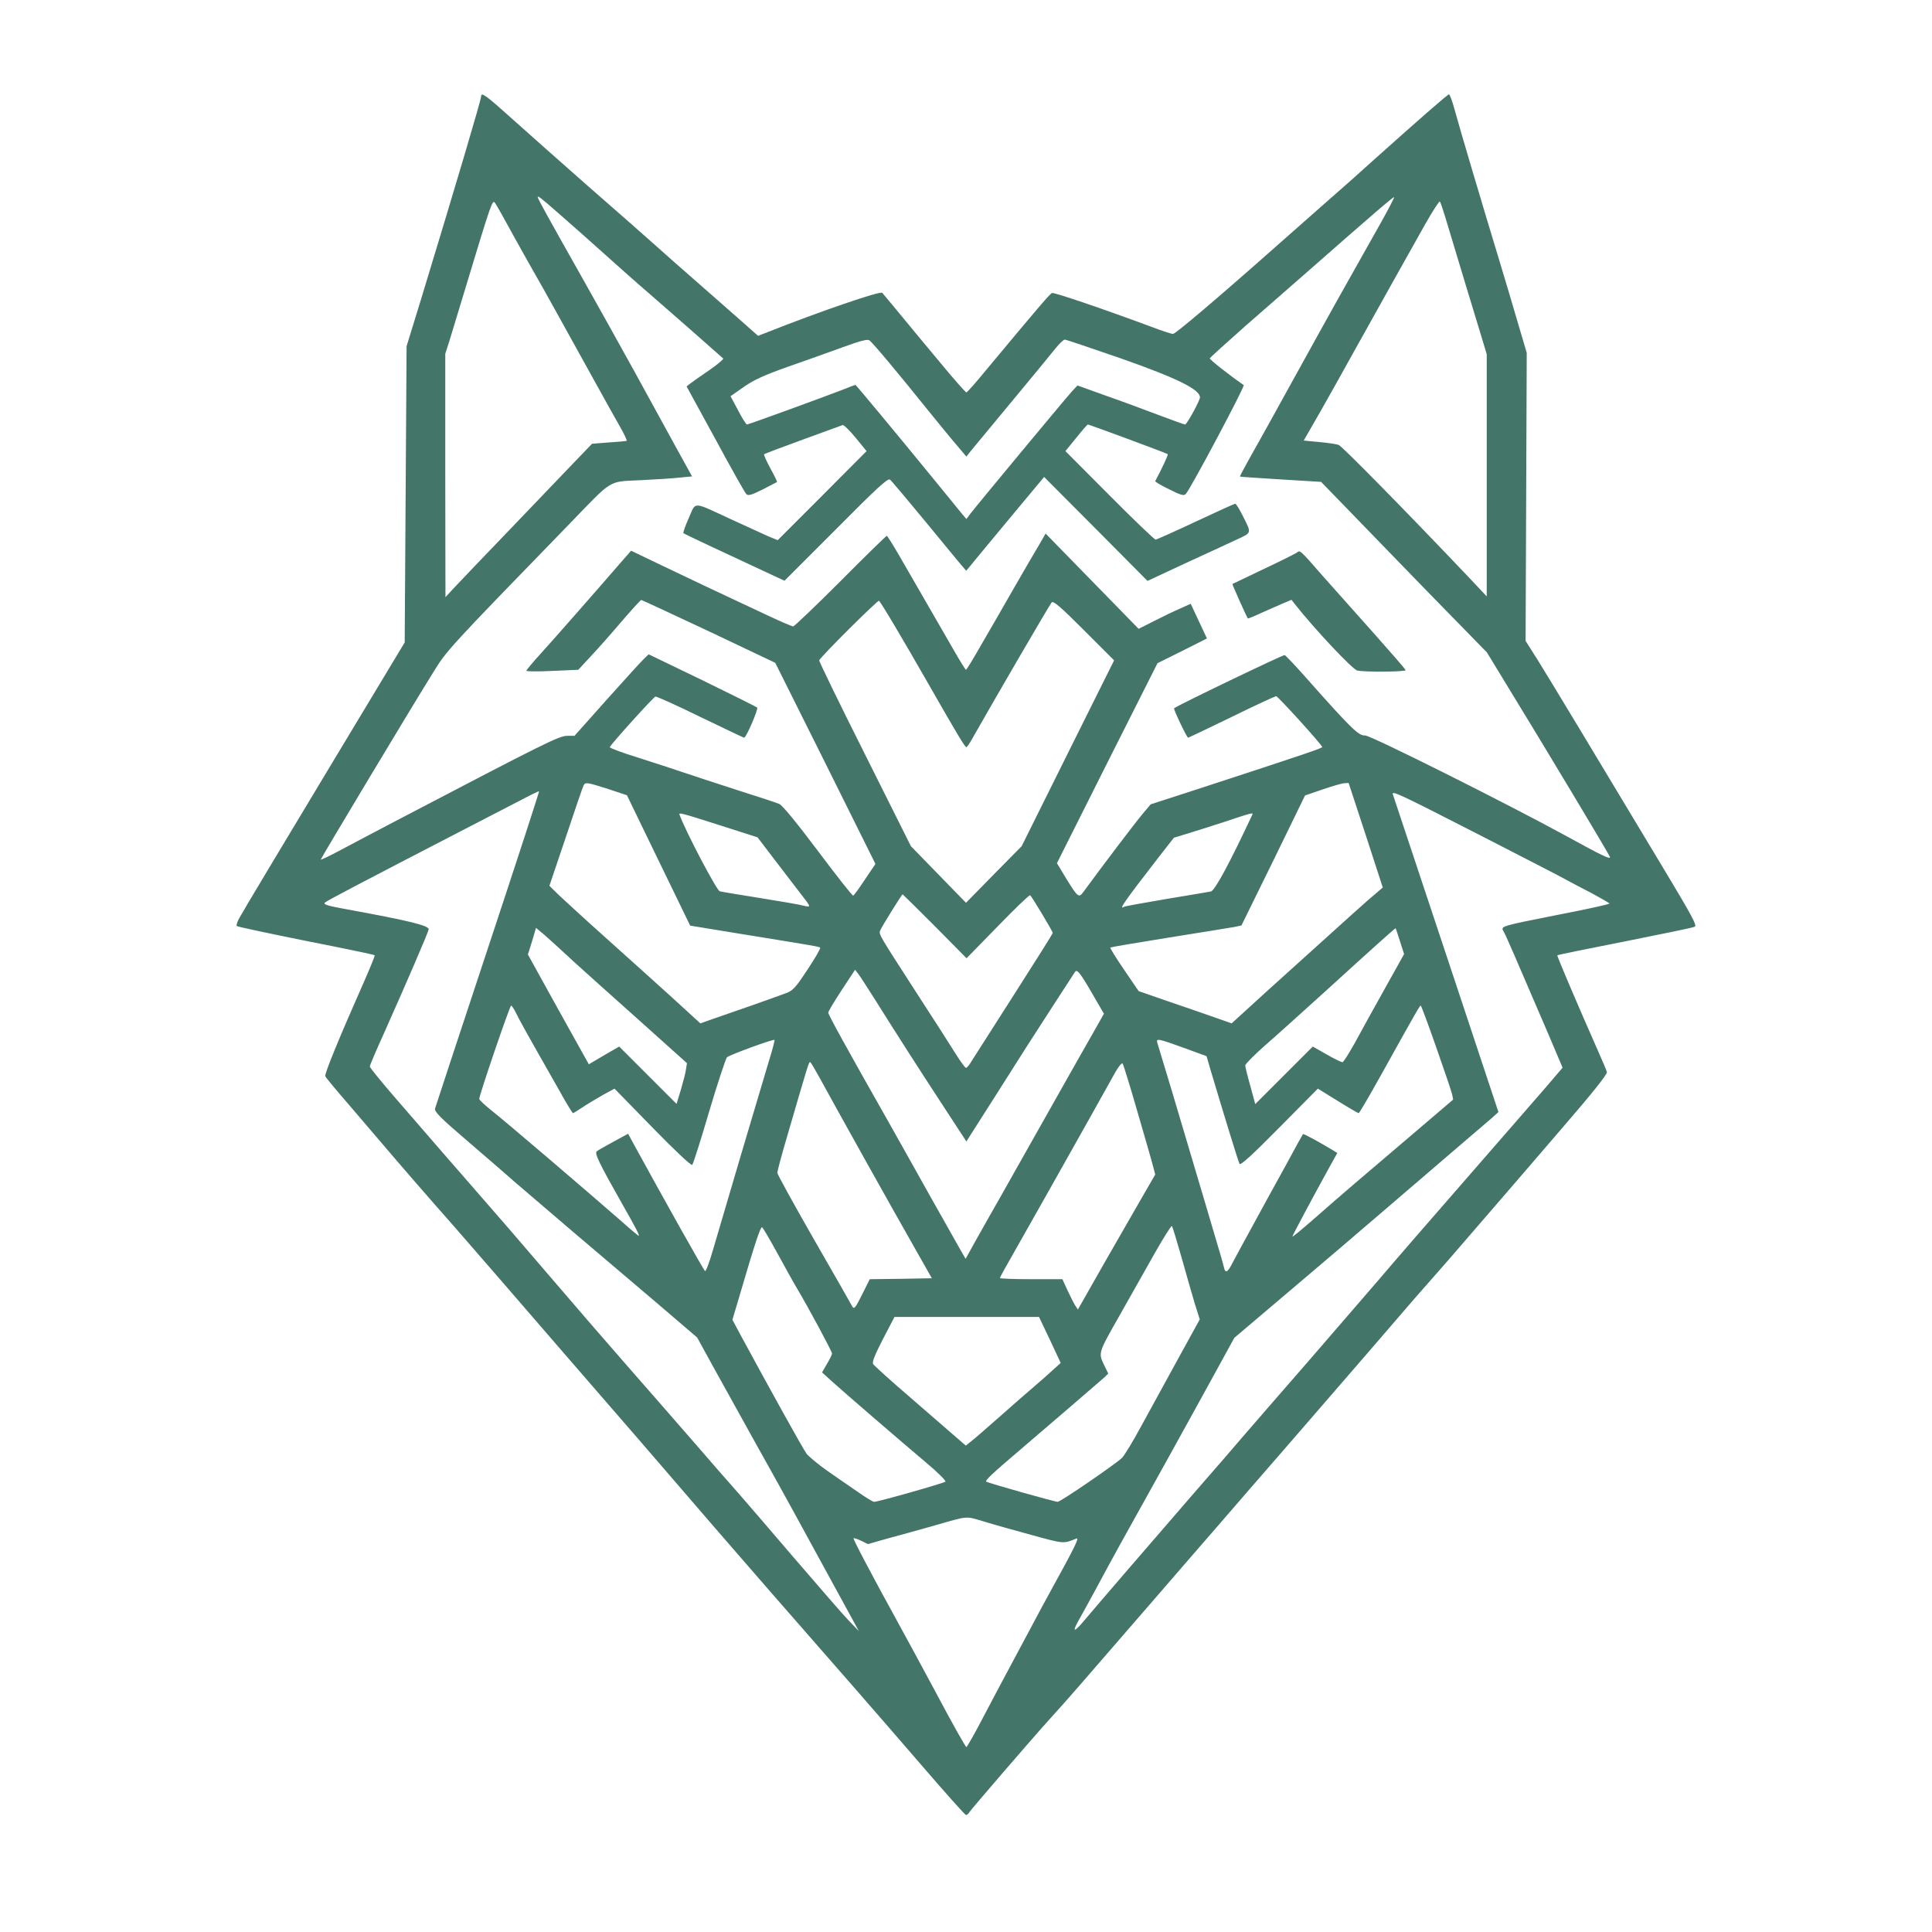
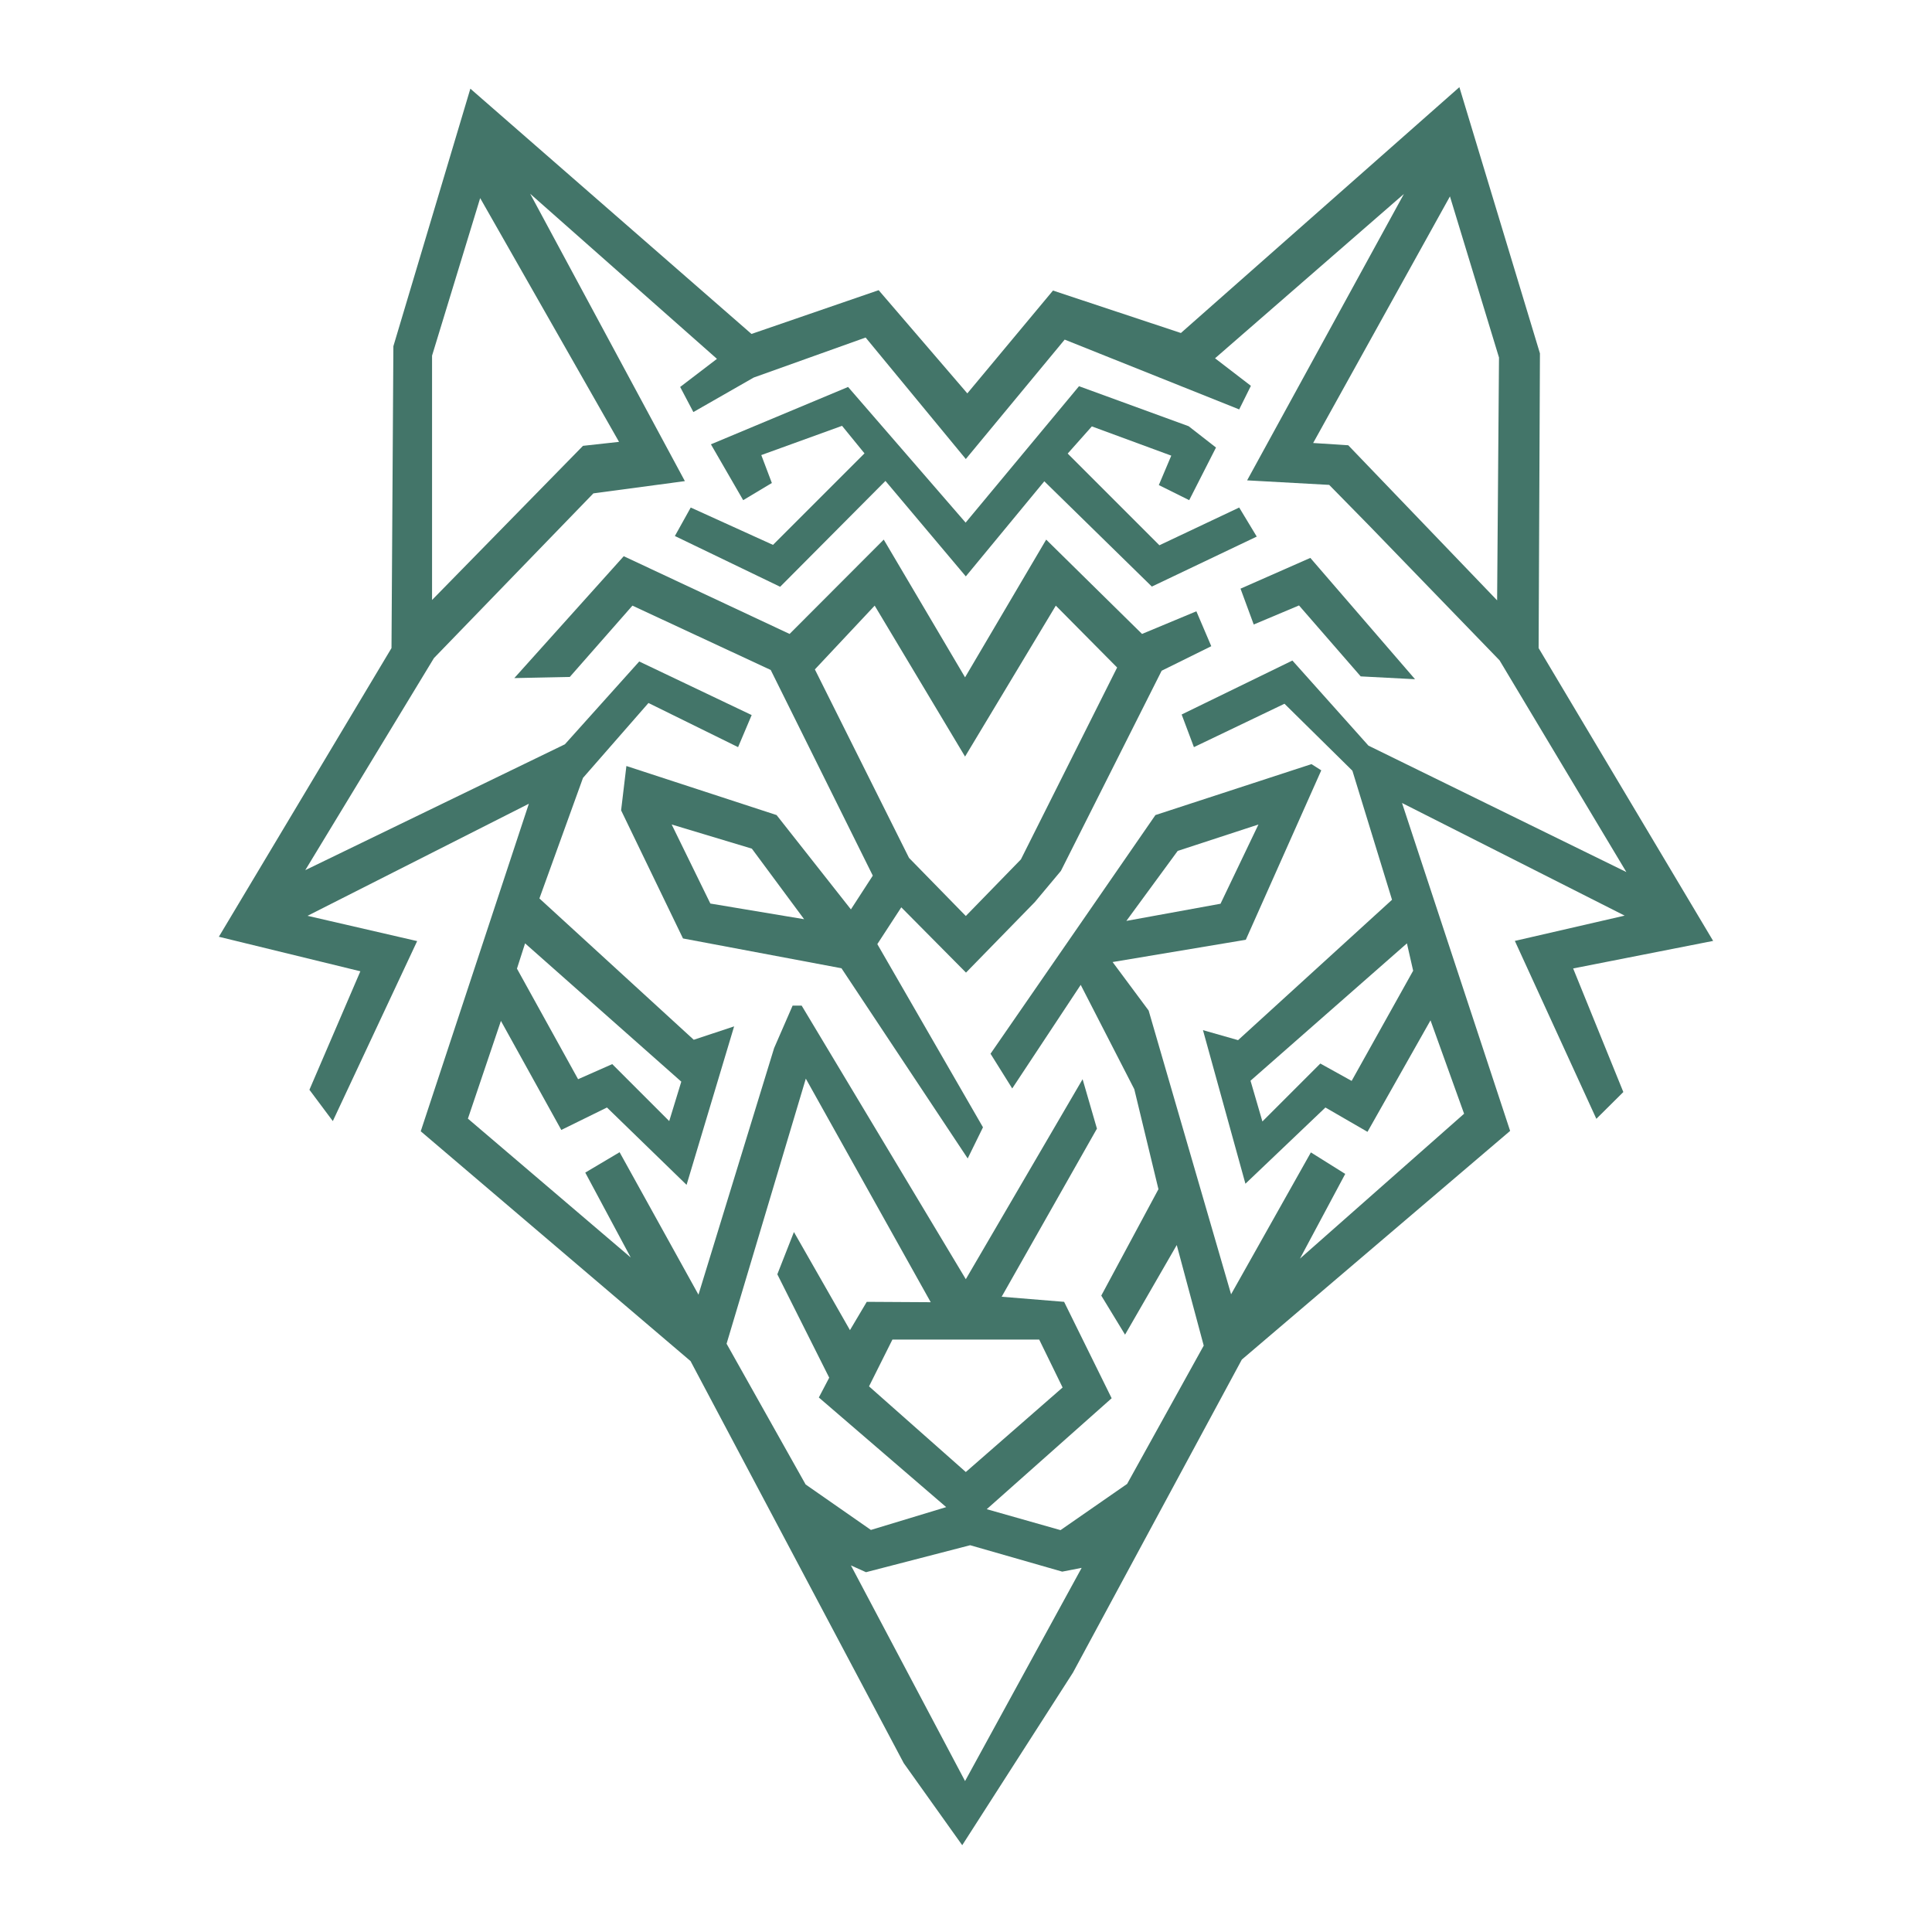
<svg xmlns="http://www.w3.org/2000/svg" version="1.0" width="1024pt" height="1024pt" viewBox="0 0 1024 1024" preserveAspectRatio="xMidYMid meet">
  <g transform="translate(0,1024) scale(0.1,-0.1)" fill="#437569" stroke="none">
-     <path d="M2550 9729 c0 -18 -131 -459 -318 -1074 l-77 -250 -5 -785 -5 -785 -407 -676 c-224 -372 -415 -691 -426 -710 -11 -19 -29 -51 -42 -72 -12 -21 -19 -41 -15 -45 3 -4 169 -39 367 -79 198 -39 362 -73 364 -76 2 -2 -25 -69 -60 -148 -129 -291 -207 -482 -202 -493 2 -6 53 -68 113 -137 59 -69 142 -166 183 -214 84 -99 243 -283 396 -456 55 -63 162 -186 238 -274 194 -225 429 -496 736 -850 85 -99 260 -301 388 -450 129 -148 271 -313 317 -365 311 -355 572 -654 778 -893 131 -152 242 -277 247 -277 5 0 13 6 17 14 9 15 346 406 428 496 28 30 96 107 151 170 123 142 335 386 429 495 39 45 111 128 160 185 50 57 124 143 165 190 41 48 205 237 365 421 282 325 591 683 643 744 14 17 56 64 92 105 37 41 157 179 266 306 110 127 309 358 442 513 166 192 242 288 239 299 -3 10 -23 58 -45 107 -110 249 -221 509 -218 512 2 2 163 35 357 73 195 39 362 73 371 78 14 6 -12 54 -161 302 -375 625 -607 1009 -669 1109 l-66 104 3 763 3 764 -42 142 c-23 79 -70 238 -105 353 -93 306 -209 697 -235 793 -12 45 -26 82 -30 82 -7 0 -166 -139 -406 -354 -55 -50 -167 -150 -250 -222 -82 -72 -201 -177 -264 -233 -307 -272 -530 -461 -543 -461 -8 0 -63 18 -123 41 -256 95 -507 180 -518 176 -12 -5 -65 -67 -350 -409 -53 -65 -100 -118 -104 -118 -4 0 -66 70 -137 156 -72 86 -168 202 -214 258 -46 56 -89 107 -95 114 -11 11 -331 -99 -604 -207 l-54 -21 -87 77 c-48 43 -153 134 -231 203 -79 69 -187 164 -239 211 -53 47 -208 184 -346 304 -137 121 -316 279 -397 352 -142 128 -168 147 -168 122z m404 -614 c67 -58 176 -155 357 -317 47 -42 109 -96 137 -120 27 -24 124 -108 214 -187 89 -79 166 -147 171 -151 4 -3 -30 -32 -75 -63 -46 -31 -91 -63 -101 -71 l-18 -14 152 -278 c83 -154 157 -285 164 -292 10 -11 25 -7 86 23 41 21 75 39 77 40 2 2 -14 35 -35 73 -21 39 -36 72 -33 75 3 2 95 37 205 77 110 40 205 75 211 77 6 2 37 -28 69 -67 l58 -71 -235 -236 -236 -236 -49 20 c-26 12 -116 53 -199 91 -208 96 -184 95 -223 7 -19 -42 -31 -78 -29 -81 5 -4 187 -90 465 -219 l71 -33 273 273 c216 218 275 272 286 263 8 -6 91 -105 186 -220 95 -115 182 -222 195 -236 l23 -27 17 20 c9 12 102 123 206 249 l190 228 274 -275 274 -276 206 96 c114 52 232 107 262 121 85 39 84 34 42 118 -20 41 -40 74 -45 74 -5 0 -99 -43 -210 -95 -111 -52 -207 -95 -212 -95 -6 0 -116 105 -244 234 l-234 235 57 70 c31 39 59 71 62 71 7 0 418 -152 423 -157 4 -3 -26 -67 -66 -143 -2 -3 31 -23 73 -43 63 -32 79 -36 89 -25 25 26 315 572 307 577 -81 56 -182 136 -180 142 2 4 89 83 193 175 105 91 233 204 285 249 394 346 495 433 499 430 2 -2 -30 -64 -71 -137 -188 -333 -257 -456 -443 -793 -109 -198 -222 -402 -252 -454 -29 -52 -52 -95 -51 -97 2 -1 99 -8 216 -15 l214 -13 102 -105 c56 -58 254 -262 439 -453 l338 -346 106 -174 c202 -330 540 -893 546 -910 5 -16 -46 9 -228 109 -314 172 -1043 537 -1070 535 -34 -3 -75 38 -319 313 -54 61 -102 111 -107 113 -7 3 -575 -270 -586 -282 -5 -4 68 -156 74 -156 3 0 107 50 231 110 124 61 230 110 236 110 10 -1 237 -251 244 -269 2 -6 -71 -31 -671 -227 l-238 -77 -43 -51 c-35 -41 -211 -273 -312 -411 -26 -36 -30 -33 -92 67 l-50 83 266 530 267 530 131 65 131 66 -43 92 -43 92 -55 -25 c-31 -13 -93 -43 -138 -66 l-83 -42 -246 252 -247 253 -34 -59 c-19 -32 -78 -132 -130 -223 -52 -91 -130 -227 -174 -302 -43 -76 -81 -138 -84 -138 -3 0 -33 48 -67 108 -61 106 -175 303 -288 499 -33 57 -62 103 -65 103 -3 0 -114 -108 -245 -240 -132 -132 -245 -240 -251 -240 -6 0 -60 23 -120 51 -289 135 -422 198 -574 271 l-165 79 -50 -57 c-128 -148 -357 -409 -427 -486 -43 -47 -78 -89 -78 -93 0 -4 62 -5 138 -1 l137 6 63 68 c35 37 109 120 164 185 55 64 103 117 107 117 3 0 164 -75 358 -166 l352 -167 266 -533 265 -533 -56 -83 c-30 -46 -58 -84 -62 -85 -4 -2 -88 105 -187 237 -112 149 -189 243 -205 249 -14 6 -110 38 -215 71 -104 34 -235 76 -290 95 -55 19 -167 55 -248 81 -81 25 -147 50 -145 54 6 16 231 265 242 268 7 1 114 -47 238 -108 125 -60 229 -110 232 -110 11 0 77 153 69 160 -5 4 -135 69 -291 145 l-284 137 -24 -23 c-14 -13 -102 -110 -197 -216 l-172 -193 -38 0 c-43 0 -110 -33 -907 -450 -118 -62 -257 -135 -307 -162 -51 -27 -93 -47 -93 -44 0 6 481 808 596 992 72 117 77 123 724 789 233 241 201 221 378 230 81 4 175 10 208 14 l62 6 -80 145 c-44 80 -144 262 -222 405 -79 143 -203 366 -276 495 -185 328 -240 427 -240 435 0 9 15 -2 104 -80z m-232 -125 c47 -85 99 -177 115 -205 16 -27 68 -120 115 -205 47 -85 133 -240 191 -345 57 -104 123 -221 145 -260 22 -38 37 -71 33 -72 -3 -1 -46 -5 -94 -8 l-89 -7 -102 -106 c-56 -59 -208 -217 -337 -352 -130 -135 -259 -270 -287 -300 l-51 -55 -1 645 0 645 21 65 c11 36 49 162 85 280 140 463 144 474 158 454 8 -11 52 -89 98 -174z m4953 50 c21 -69 63 -210 95 -315 32 -104 70 -229 84 -276 l26 -87 0 -642 0 -641 -97 103 c-317 334 -670 694 -688 700 -11 4 -57 11 -102 15 l-83 8 89 155 c48 85 124 220 168 300 111 200 301 539 387 692 39 69 74 123 78 120 3 -4 23 -63 43 -132z m-2961 -724 c51 -61 142 -172 201 -246 60 -74 131 -161 158 -192 l49 -58 22 28 c12 15 110 133 217 262 107 129 212 256 233 283 21 26 43 47 50 47 6 0 142 -46 301 -101 292 -103 415 -163 415 -205 0 -17 -69 -144 -79 -144 -4 0 -68 23 -142 51 -74 28 -200 75 -281 103 l-147 53 -29 -31 c-29 -31 -498 -596 -539 -649 l-21 -28 -36 43 c-19 24 -83 102 -141 173 -196 240 -408 495 -411 495 -2 0 -32 -11 -66 -25 -111 -43 -501 -185 -509 -185 -4 0 -26 34 -47 75 l-40 75 70 49 c53 37 107 62 231 106 89 31 221 78 292 104 93 34 134 45 143 37 8 -5 55 -59 106 -120z m28 -1393 c42 -70 121 -207 176 -303 155 -271 196 -340 204 -340 3 0 17 19 30 43 120 212 413 715 422 724 9 10 47 -23 171 -147 l160 -160 -245 -492 -245 -493 -148 -150 -147 -150 -146 150 -146 150 -244 488 c-135 269 -244 493 -242 497 6 18 310 320 317 316 4 -3 41 -62 83 -133z m-1518 -865 l99 -33 87 -180 c48 -99 123 -254 168 -346 l80 -165 263 -43 c413 -67 419 -68 426 -74 3 -4 -27 -56 -67 -116 -63 -96 -78 -112 -114 -125 -58 -22 -286 -102 -377 -133 l-77 -27 -163 149 c-90 81 -247 223 -349 314 -102 91 -208 189 -237 216 l-51 50 88 261 c48 144 90 267 94 273 10 16 19 14 130 -21z m4015 -245 l90 -277 -42 -36 c-40 -33 -93 -81 -556 -499 l-203 -185 -77 27 c-42 15 -152 53 -246 85 l-170 59 -77 113 c-43 63 -76 116 -73 118 2 2 143 26 312 53 169 27 325 52 346 56 l37 8 169 344 168 345 94 32 c52 18 104 33 116 33 l21 1 91 -277z m-4653 -599 c-151 -456 -277 -838 -280 -849 -5 -17 28 -50 186 -185 106 -91 210 -181 232 -201 23 -20 154 -132 291 -249 138 -117 347 -295 465 -395 l215 -184 84 -153 c47 -84 150 -270 229 -413 80 -143 169 -303 197 -355 145 -265 290 -531 317 -580 l30 -55 -53 55 c-29 30 -158 179 -288 330 -129 151 -265 309 -301 350 -37 41 -145 165 -240 275 -96 110 -251 288 -345 395 -94 107 -281 323 -415 480 -134 157 -305 355 -380 440 -135 154 -213 245 -448 516 -67 78 -122 146 -122 151 0 6 33 84 74 174 124 278 234 533 238 553 3 20 -103 46 -437 107 -99 18 -123 25 -113 35 12 11 192 105 723 380 105 54 239 124 300 155 60 32 111 57 112 55 2 -2 -120 -376 -271 -832z m5247 605 c238 -122 450 -231 472 -244 22 -12 82 -44 133 -70 50 -27 92 -51 92 -54 0 -4 -124 -31 -274 -60 -303 -60 -303 -60 -287 -87 11 -18 66 -145 238 -546 l75 -177 -88 -103 c-49 -57 -242 -278 -429 -493 -187 -214 -394 -453 -459 -530 -66 -77 -235 -272 -375 -434 -141 -162 -290 -333 -331 -381 -41 -48 -172 -200 -291 -336 -216 -249 -488 -565 -564 -655 -51 -61 -64 -62 -30 -1 15 26 60 108 100 182 76 142 129 238 367 665 79 143 193 349 252 457 l108 197 112 95 c61 52 177 150 257 218 80 67 289 246 465 397 175 150 359 308 408 350 49 42 105 90 124 106 l34 31 -277 834 c-153 459 -280 841 -282 848 -10 25 28 7 450 -209z m-4018 47 l200 -64 110 -144 c61 -79 122 -160 138 -180 35 -45 34 -48 -5 -38 -18 5 -121 23 -228 40 -107 17 -204 33 -215 36 -16 3 -180 315 -213 405 -6 14 3 12 213 -55z m2823 57 c-122 -261 -199 -403 -220 -408 -12 -2 -119 -21 -237 -40 -118 -20 -218 -38 -223 -41 -32 -20 0 26 185 265 l79 101 66 20 c37 11 128 40 202 64 143 48 154 50 148 39z m-1683 -592 l168 -170 165 169 c90 93 168 168 172 165 8 -5 120 -192 120 -200 0 -3 -91 -148 -203 -323 -111 -174 -213 -334 -226 -354 -12 -21 -26 -38 -31 -38 -5 0 -30 35 -57 78 -26 42 -115 181 -197 307 -208 322 -209 323 -201 343 6 17 115 192 119 192 1 0 78 -76 171 -169z m-2035 -77 c25 -22 79 -72 120 -110 42 -38 194 -175 339 -304 l262 -235 -5 -32 c-2 -18 -15 -67 -27 -108 l-23 -76 -152 152 -152 152 -49 -28 c-26 -15 -62 -36 -80 -47 l-32 -19 -24 43 c-14 24 -86 155 -162 291 l-137 248 22 70 21 71 17 -14 c9 -7 37 -31 62 -54z m4500 -2 l22 -69 -100 -179 c-55 -98 -126 -227 -158 -286 -33 -59 -63 -108 -69 -108 -5 0 -43 18 -83 41 l-74 42 -152 -152 -153 -153 -26 96 c-15 53 -27 102 -27 109 0 7 47 55 105 106 58 50 207 185 333 299 227 207 355 322 359 322 1 0 11 -31 23 -68z m-2781 -312 c116 -185 223 -352 357 -557 l126 -193 142 223 c77 122 159 250 181 285 22 34 85 132 140 217 55 85 105 162 111 171 12 21 26 4 104 -131 l51 -88 -57 -101 c-82 -143 -238 -421 -398 -704 -75 -134 -143 -253 -150 -265 -7 -12 -39 -69 -71 -126 l-57 -103 -25 43 c-14 24 -87 154 -163 289 -75 135 -179 319 -230 410 -220 388 -310 552 -310 563 0 6 32 60 71 119 l71 108 18 -23 c9 -12 49 -74 89 -137z m-1905 -67 c17 -36 45 -87 226 -405 39 -71 74 -128 77 -128 2 0 23 13 46 28 23 16 72 45 108 66 l66 36 202 -207 c117 -120 205 -203 210 -197 5 5 46 133 90 284 45 151 88 280 94 286 14 13 246 98 252 92 2 -2 -11 -53 -30 -113 -37 -122 -246 -827 -297 -1003 -18 -62 -36 -111 -41 -109 -6 2 -209 364 -382 680 l-26 48 -77 -42 c-42 -23 -83 -46 -89 -51 -13 -11 13 -64 137 -283 70 -123 92 -165 85 -165 -2 0 -47 37 -98 83 -196 171 -610 525 -689 587 -31 25 -57 50 -58 55 -1 18 162 495 169 495 4 0 15 -17 25 -37z m4879 -186 c43 -122 81 -234 84 -249 l5 -26 -198 -169 c-280 -238 -402 -342 -536 -460 -65 -57 -118 -101 -118 -97 0 6 113 217 198 371 l40 72 -31 19 c-77 46 -148 84 -151 81 -2 -2 -44 -78 -93 -169 -50 -91 -127 -230 -170 -310 -44 -80 -92 -169 -107 -197 -29 -58 -41 -65 -49 -30 -2 12 -23 83 -45 157 -22 74 -81 275 -132 445 -76 257 -116 391 -176 588 -8 25 6 22 141 -27 l120 -44 23 -79 c70 -234 145 -480 152 -492 5 -9 66 46 211 193 l204 206 105 -65 c58 -36 108 -65 111 -65 4 0 58 93 122 208 187 336 202 362 207 362 3 0 40 -100 83 -223z m-3272 -154 c96 -176 400 -720 496 -888 l102 -180 -164 -3 -165 -2 -41 -82 c-36 -72 -42 -79 -52 -62 -5 10 -97 171 -204 357 -106 185 -193 343 -193 351 0 7 18 76 40 152 133 456 126 434 135 434 2 0 23 -35 46 -77z m1687 -183 c39 -135 77 -265 83 -290 l12 -45 -98 -170 c-108 -187 -236 -411 -282 -493 l-30 -53 -15 23 c-8 13 -26 49 -41 81 l-26 57 -165 0 c-92 0 -166 3 -166 6 0 3 11 24 24 47 131 231 346 612 441 782 65 116 131 234 147 263 17 30 34 50 38 45 4 -4 39 -118 78 -253z m236 -780 c25 -91 57 -200 70 -244 l25 -79 -116 -211 c-64 -116 -151 -276 -195 -356 -43 -80 -89 -155 -101 -167 -37 -35 -326 -233 -341 -233 -16 0 -366 99 -379 107 -8 5 39 49 171 161 137 117 436 374 457 393 l19 19 -22 45 c-31 65 -32 62 81 261 56 99 140 248 187 331 47 83 88 148 91 145 4 -4 27 -81 53 -172z m-2144 28 c40 -73 87 -158 105 -188 58 -97 185 -333 185 -344 0 -5 -12 -30 -27 -55 l-26 -45 54 -49 c63 -57 347 -302 501 -432 59 -49 103 -94 99 -98 -8 -8 -356 -107 -378 -107 -7 0 -46 24 -87 53 -42 28 -114 79 -162 112 -47 33 -96 74 -109 90 -19 25 -202 356 -353 635 l-40 75 43 145 c75 256 106 350 114 345 5 -2 41 -64 81 -137z m1445 -460 l57 -122 -39 -35 c-21 -20 -68 -61 -103 -91 -35 -30 -118 -102 -183 -160 -66 -58 -132 -116 -148 -128 l-30 -24 -52 45 c-29 25 -137 119 -241 209 -104 89 -193 170 -198 178 -7 11 9 49 52 133 l61 117 383 0 383 0 58 -122z m-351 -962 c45 -14 158 -46 251 -71 174 -48 171 -48 239 -20 19 8 -4 -39 -134 -275 -26 -47 -73 -134 -105 -195 -32 -60 -84 -157 -115 -215 -31 -58 -94 -176 -139 -262 -45 -87 -86 -158 -89 -158 -4 0 -77 129 -161 288 -85 158 -178 330 -207 382 -134 244 -234 433 -230 437 2 2 20 -4 40 -13 l36 -18 102 29 c57 15 171 47 253 70 181 52 161 50 259 21z" />
-     <path d="M6875 7312 c-6 -5 -84 -44 -175 -87 -91 -43 -166 -80 -168 -80 -2 -2 76 -176 82 -183 2 -1 37 13 77 32 41 18 92 41 114 50 l40 17 18 -23 c106 -134 306 -347 331 -352 41 -9 256 -7 256 2 0 4 -73 88 -161 187 -89 99 -213 240 -278 312 -120 138 -121 138 -136 125z" />
+     <path d="M5100 460 L5687 1375 L6582 3034 L8004 4246 L7431 5984 L8611 5387 L8029 5253 L8461 4310 L8604 4452 L8338 5107 L9080 5253 L8155 6805 L8162 8367 L7735 9778 L6259 8475 L5581 8700 L5127 8155 L4657 8702 L3983 8470 L2493 9770 L2085 8405 L2075 6805 L1160 5275 L1910 5092 L1640 4464 L1764 4298 L2211 5252 L1630 5386 L2803 5980 L2230 4244 L3660 3026 L4790 895 Z M5230 2241 L5892 2829 L5640 3340 L5309 3367 L5814 4258 L5738 4520 L5119 3460 L4249 4910 L4201 4910 L4103 4685 L3702 3378 L3284 4133 L3102 4025 L3343 3575 L2480 4311 L2655 4829 L2975 4251 L3217 4370 L3639 3960 L3891 4800 L3677 4729 L2859 5478 L3090 6117 L3437 6514 L3912 6280 L3984 6450 L3388 6734 L2994 6295 L1618 5628 L2300 6752 L3145 7625 L3630 7690 L2810 9213 L3800 8338 L3605 8189 L3675 8056 L3995 8239 L4588 8451 L5119 7807 L5643 8440 L6568 8070 L6630 8195 L6440 8341 L7441 9212 L6610 7694 L7045 7670 L7256 7455 L7948 6740 L8620 5618 L7253 6288 L6850 6739 L6263 6453 L6328 6280 L6808 6510 L7168 6155 L7378 5471 L6562 4727 L6376 4780 L6601 3966 L7025 4370 L7248 4241 L7582 4832 L7760 4337 L6890 3569 L7130 4018 L6948 4132 L6525 3380 L6088 4884 L5897 5141 L6603 5259 L7003 6157 L6951 6190 L6124 5920 L5250 4655 L5365 4471 L5728 5020 L6012 4467 L6140 3937 L5837 3373 L5963 3166 L6237 3641 L6380 3108 L5974 2375 L5621 2130 Z M7935 7058 L7146 7880 L6960 7892 L7685 9199 L7945 8345 Z M2290 7060 L2290 8355 L2545 9190 L3281 7898 L3090 7877 Z M5970 5359 L6242 5730 L6670 5870 L6469 5450 Z M3547 4298 L3245 4600 L3064 4520 L2740 5106 L2783 5240 L3611 4507 Z M6691 4296 L6628 4512 L7457 5240 L7490 5095 L7164 4511 L6998 4603 Z M4616 2131 L4270 2372 L3851 3118 L4271 4523 L4933 3338 L4594 3340 L4505 3190 L4208 3710 L4120 3486 L4395 2938 L4340 2833 L5015 2252 Z M5632 2886 L5119 2438 L4606 2892 L4730 3140 L5508 3140 Z M5115 800 L4510 1943 L4590 1907 L5142 2050 L5630 1910 L5733 1930 Z" />
+     <path d="M3577 7399 L4135 7130 L4693 7691 L5119 7185 L5535 7689 L6105 7131 L6661 7396 L6568 7550 L6145 7350 L5659 7836 L5787 7980 L6208 7825 L6142 7669 L6303 7589 L6445 7868 L6300 7981 L5719 8193 L5118 7470 L4495 8189 L3768 7885 L3939 7589 L4091 7680 L4035 7828 L4463 7983 L4582 7837 L4097 7352 L3661 7550 Z" />
+     <path d="M3306 7292 L2726 6646 L3020 6652 L3352 7030 L4085 6689 L4626 5599 L4510 5420 L4116 5920 L3320 6180 L3292 5945 L3620 5266 L4460 5108 L5129 4100 L5210 4265 L4650 5236 L4777 5431 L5120 5085 L5485 5459 L5623 5624 L6157 6685 L6420 6815 L6341 7000 L6053 6880 L5545 7380 L5115 6650 L4684 7380 L4185 6880 Z M5119 5385 L4818 5693 L4319 6692 L4636 7030 L5115 6230 L5596 7030 L5921 6702 L5411 5685 Z M4262 5368 L3765 5451 L3560 5870 L3985 5742 Z" />
+     <path d="M6575 7120 L6645 6930 L6885 7031 L7212 6655 L7500 6640 L6945 7283 Z" />
  </g>
</svg>
